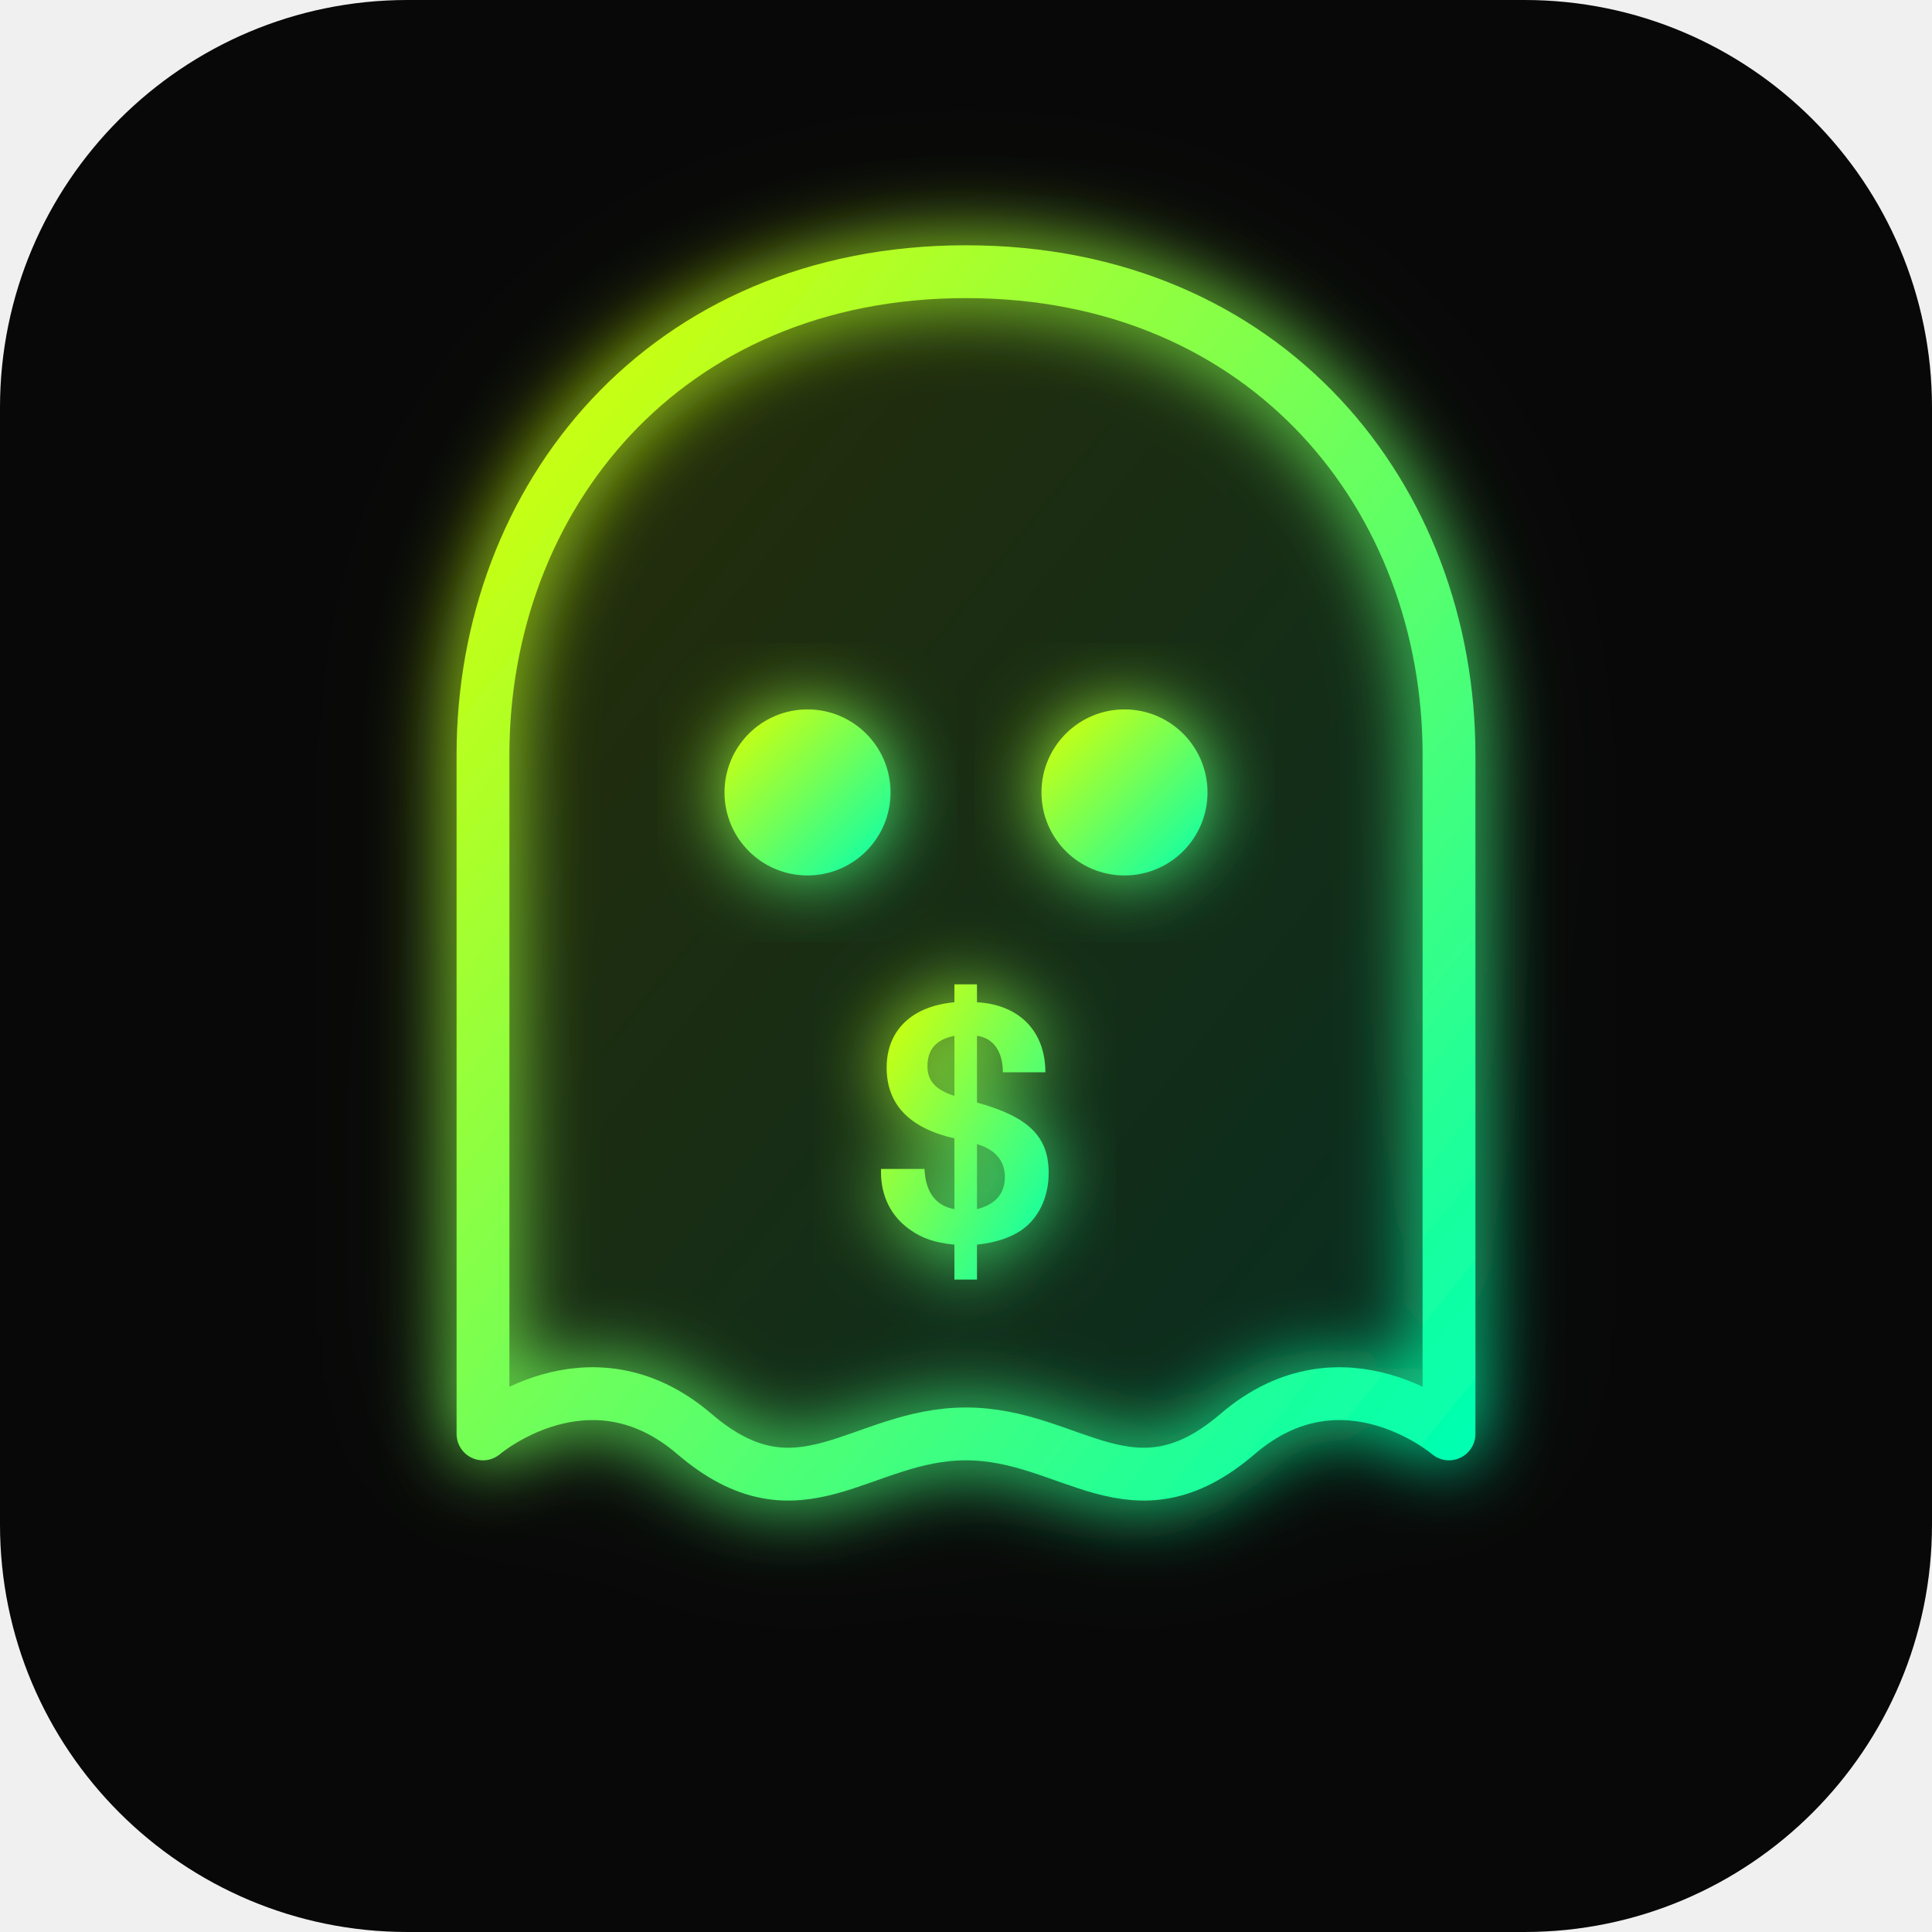
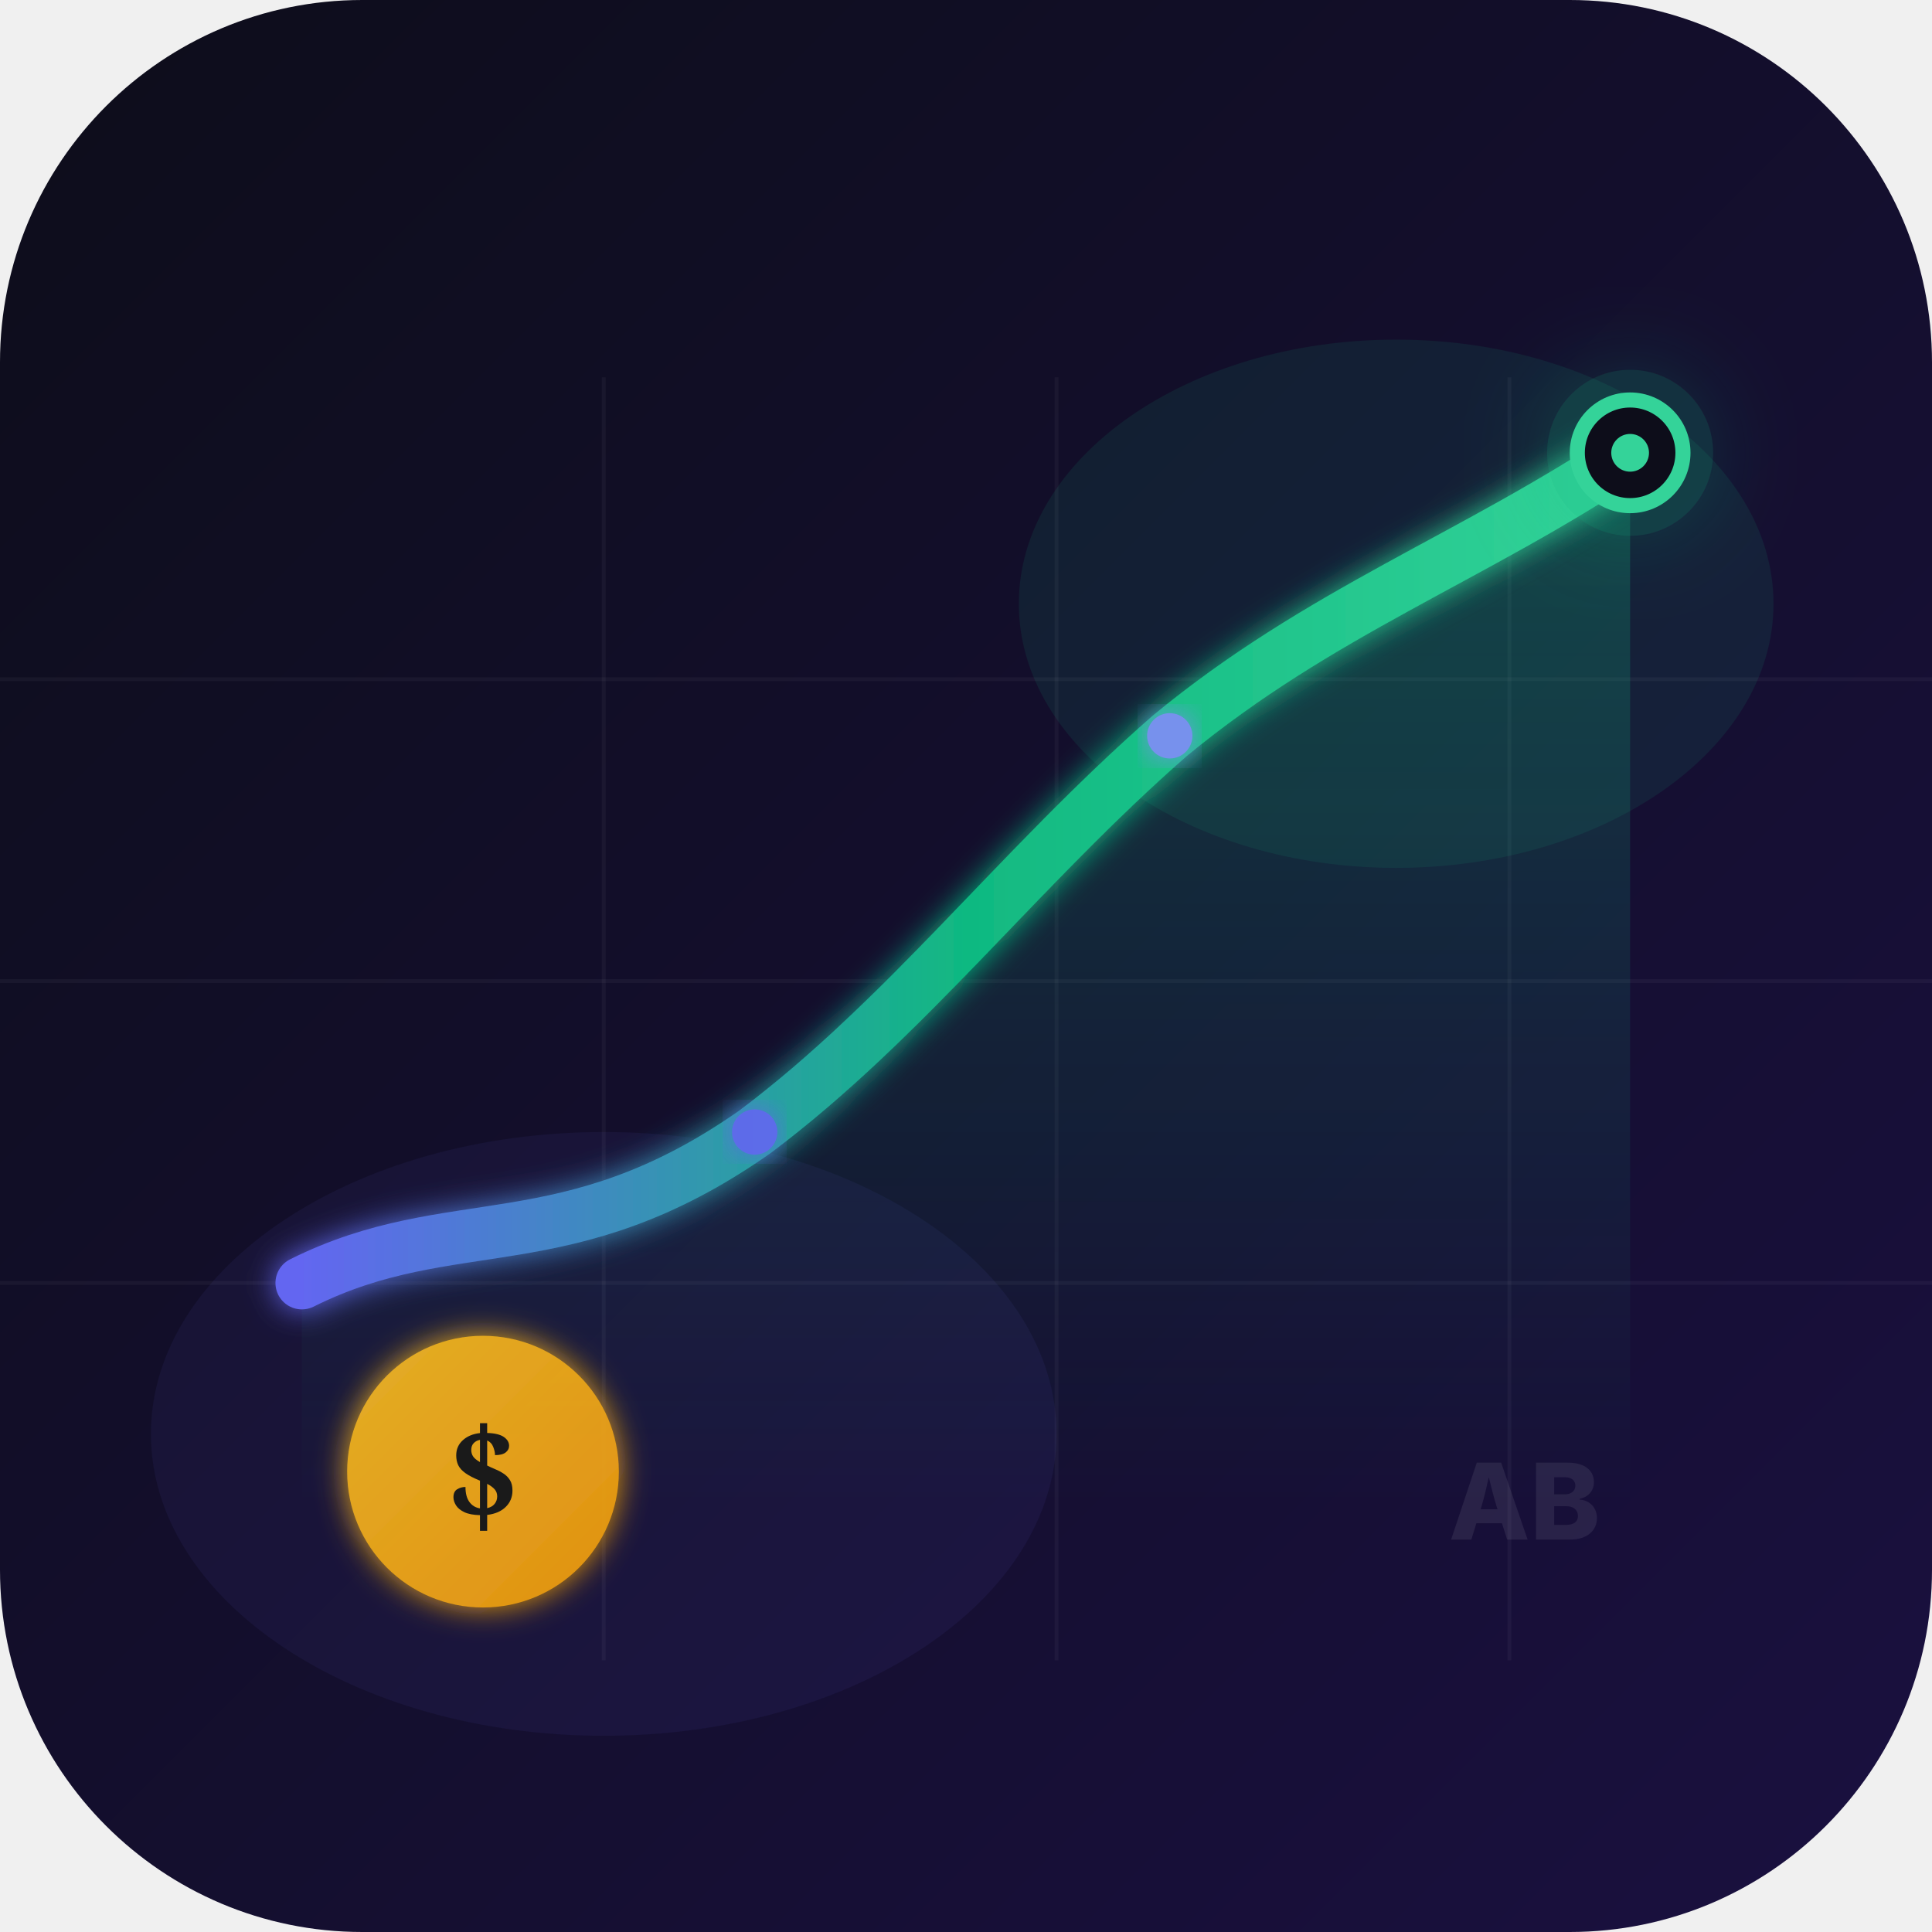
<svg xmlns="http://www.w3.org/2000/svg" viewBox="0 0 512 512" width="512" height="512">
  <defs>
-     <linearGradient id="neon" x1="0%" y1="0%" x2="100%" y2="100%">
-       <stop offset="0%" style="stop-color:#e0ff00" />
-       <stop offset="100%" style="stop-color:#00ffb2" />
+     <linearGradient id="bg" x1="0%" y1="0%" x2="100%" y2="100%">
+       <stop offset="0%" style="stop-color:#0d0d1a" />
+       <stop offset="100%" style="stop-color:#1a1040" />
    </linearGradient>
-     <filter id="glow" x="-40%" y="-40%" width="180%" height="180%">
-       <feGaussianBlur stdDeviation="10" result="blur" />
+     <linearGradient id="chartGrad" x1="0%" y1="0%" x2="100%" y2="0%">
+       <stop offset="0%" style="stop-color:#6366f1" />
+       <stop offset="50%" style="stop-color:#10b981" />
+       <stop offset="100%" style="stop-color:#34d399" />
+     </linearGradient>
+     <linearGradient id="fillGrad" x1="0%" y1="0%" x2="0%" y2="100%">
+       <stop offset="0%" style="stop-color:#10b981" stop-opacity="0.25" />
+       <stop offset="100%" style="stop-color:#10b981" stop-opacity="0" />
+     </linearGradient>
+     <linearGradient id="coinGrad" x1="0%" y1="0%" x2="100%" y2="100%">
+       <stop offset="0%" style="stop-color:#fbbf24" />
+       <stop offset="100%" style="stop-color:#f59e0b" />
+     </linearGradient>
+     <filter id="glow" x="-20%" y="-20%" width="140%" height="140%">
+       <feGaussianBlur stdDeviation="4" result="blur" />
      <feMerge>
        <feMergeNode in="blur" />
        <feMergeNode in="SourceGraphic" />
      </feMerge>
    </filter>
-     <filter id="softglow" x="-60%" y="-60%" width="220%" height="220%">
-       <feGaussianBlur stdDeviation="22" result="blur" />
+     <filter id="softglow" x="-50%" y="-50%" width="200%" height="200%">
+       <feGaussianBlur stdDeviation="12" result="blur" />
      <feMerge>
        <feMergeNode in="blur" />
        <feMergeNode in="SourceGraphic" />
      </feMerge>
    </filter>
+     <clipPath id="roundedClip">
+       <rect width="512" height="512" rx="96" />
+     </clipPath>
  </defs>
-   <rect width="512" height="512" rx="108" fill="#080808" />
-   <path d="M256,72 C176,72 128,132 128,200 L128,380            C128,380 156,356 184,380 C212,404 228,380 256,380            C284,380 300,404 328,380 C356,356 384,380 384,380            L384,200 C384,132 336,72 256,72 Z" fill="url(#neon)" filter="url(#softglow)" opacity="0.15" />
-   <path d="M256,72 C176,72 128,132 128,200 L128,380            C128,380 156,356 184,380 C212,404 228,380 256,380            C284,380 300,404 328,380 C356,356 384,380 384,380            L384,200 C384,132 336,72 256,72 Z" fill="none" stroke="url(#neon)" stroke-width="14" stroke-linejoin="round" filter="url(#glow)" />
-   <circle cx="214" cy="210" r="22" fill="url(#neon)" filter="url(#glow)" />
-   <circle cx="298" cy="210" r="22" fill="url(#neon)" filter="url(#glow)" />
-   <text x="256" y="328" font-family="'Arial Black', 'Helvetica Neue', sans-serif" font-size="88" font-weight="900" fill="url(#neon)" text-anchor="middle" filter="url(#glow)">$</text>
+   <rect width="512" height="512" rx="96" fill="url(#bg)" />
+   <ellipse cx="160" cy="380" rx="120" ry="80" fill="#6366f1" opacity="0.07" />
+   <ellipse cx="370" cy="160" rx="100" ry="70" fill="#10b981" opacity="0.1" />
+   <g stroke="#ffffff" stroke-opacity="0.04" stroke-width="1" clip-path="url(#roundedClip)">
+     <line x1="0" y1="180" x2="512" y2="180" />
+     <line x1="0" y1="260" x2="512" y2="260" />
+     <line x1="0" y1="340" x2="512" y2="340" />
+     <line x1="160" y1="100" x2="160" y2="440" />
+     <line x1="280" y1="100" x2="280" y2="440" />
+     <line x1="400" y1="100" x2="400" y2="440" />
+   </g>
+   <path d="M80,340 C120,320 150,335 200,300 C240,270 270,230 310,195 C350,162 390,148 432,120 L432,400 L80,400 Z" fill="url(#fillGrad)" clip-path="url(#roundedClip)" />
+   <path d="M80,340 C120,320 150,335 200,300 C240,270 270,230 310,195 C350,162 390,148 432,120" fill="none" stroke="url(#chartGrad)" stroke-width="14" stroke-linecap="round" stroke-linejoin="round" filter="url(#glow)" />
+   <circle cx="432" cy="120" r="22" fill="#10b981" opacity="0.2" filter="url(#softglow)" />
+   <circle cx="432" cy="120" r="14" fill="#0d0d1a" stroke="#34d399" stroke-width="4" />
+   <circle cx="432" cy="120" r="5" fill="#34d399" />
+   <circle cx="128" cy="390" r="36" fill="url(#coinGrad)" filter="url(#glow)" opacity="0.9" />
+   <text x="128" y="403" font-family="Georgia, serif" font-size="34" font-weight="900" fill="#1a1a1a" text-anchor="middle">$</text>
+   <circle cx="200" cy="300" r="6" fill="#6366f1" opacity="0.9" filter="url(#glow)" />
+   <circle cx="310" cy="195" r="6" fill="#818cf8" opacity="0.9" filter="url(#glow)" />
+   <text x="404" y="408" font-family="system-ui, -apple-system, sans-serif" font-size="28" font-weight="800" fill="#ffffff" opacity="0.08" text-anchor="middle">AB</text>
</svg>
